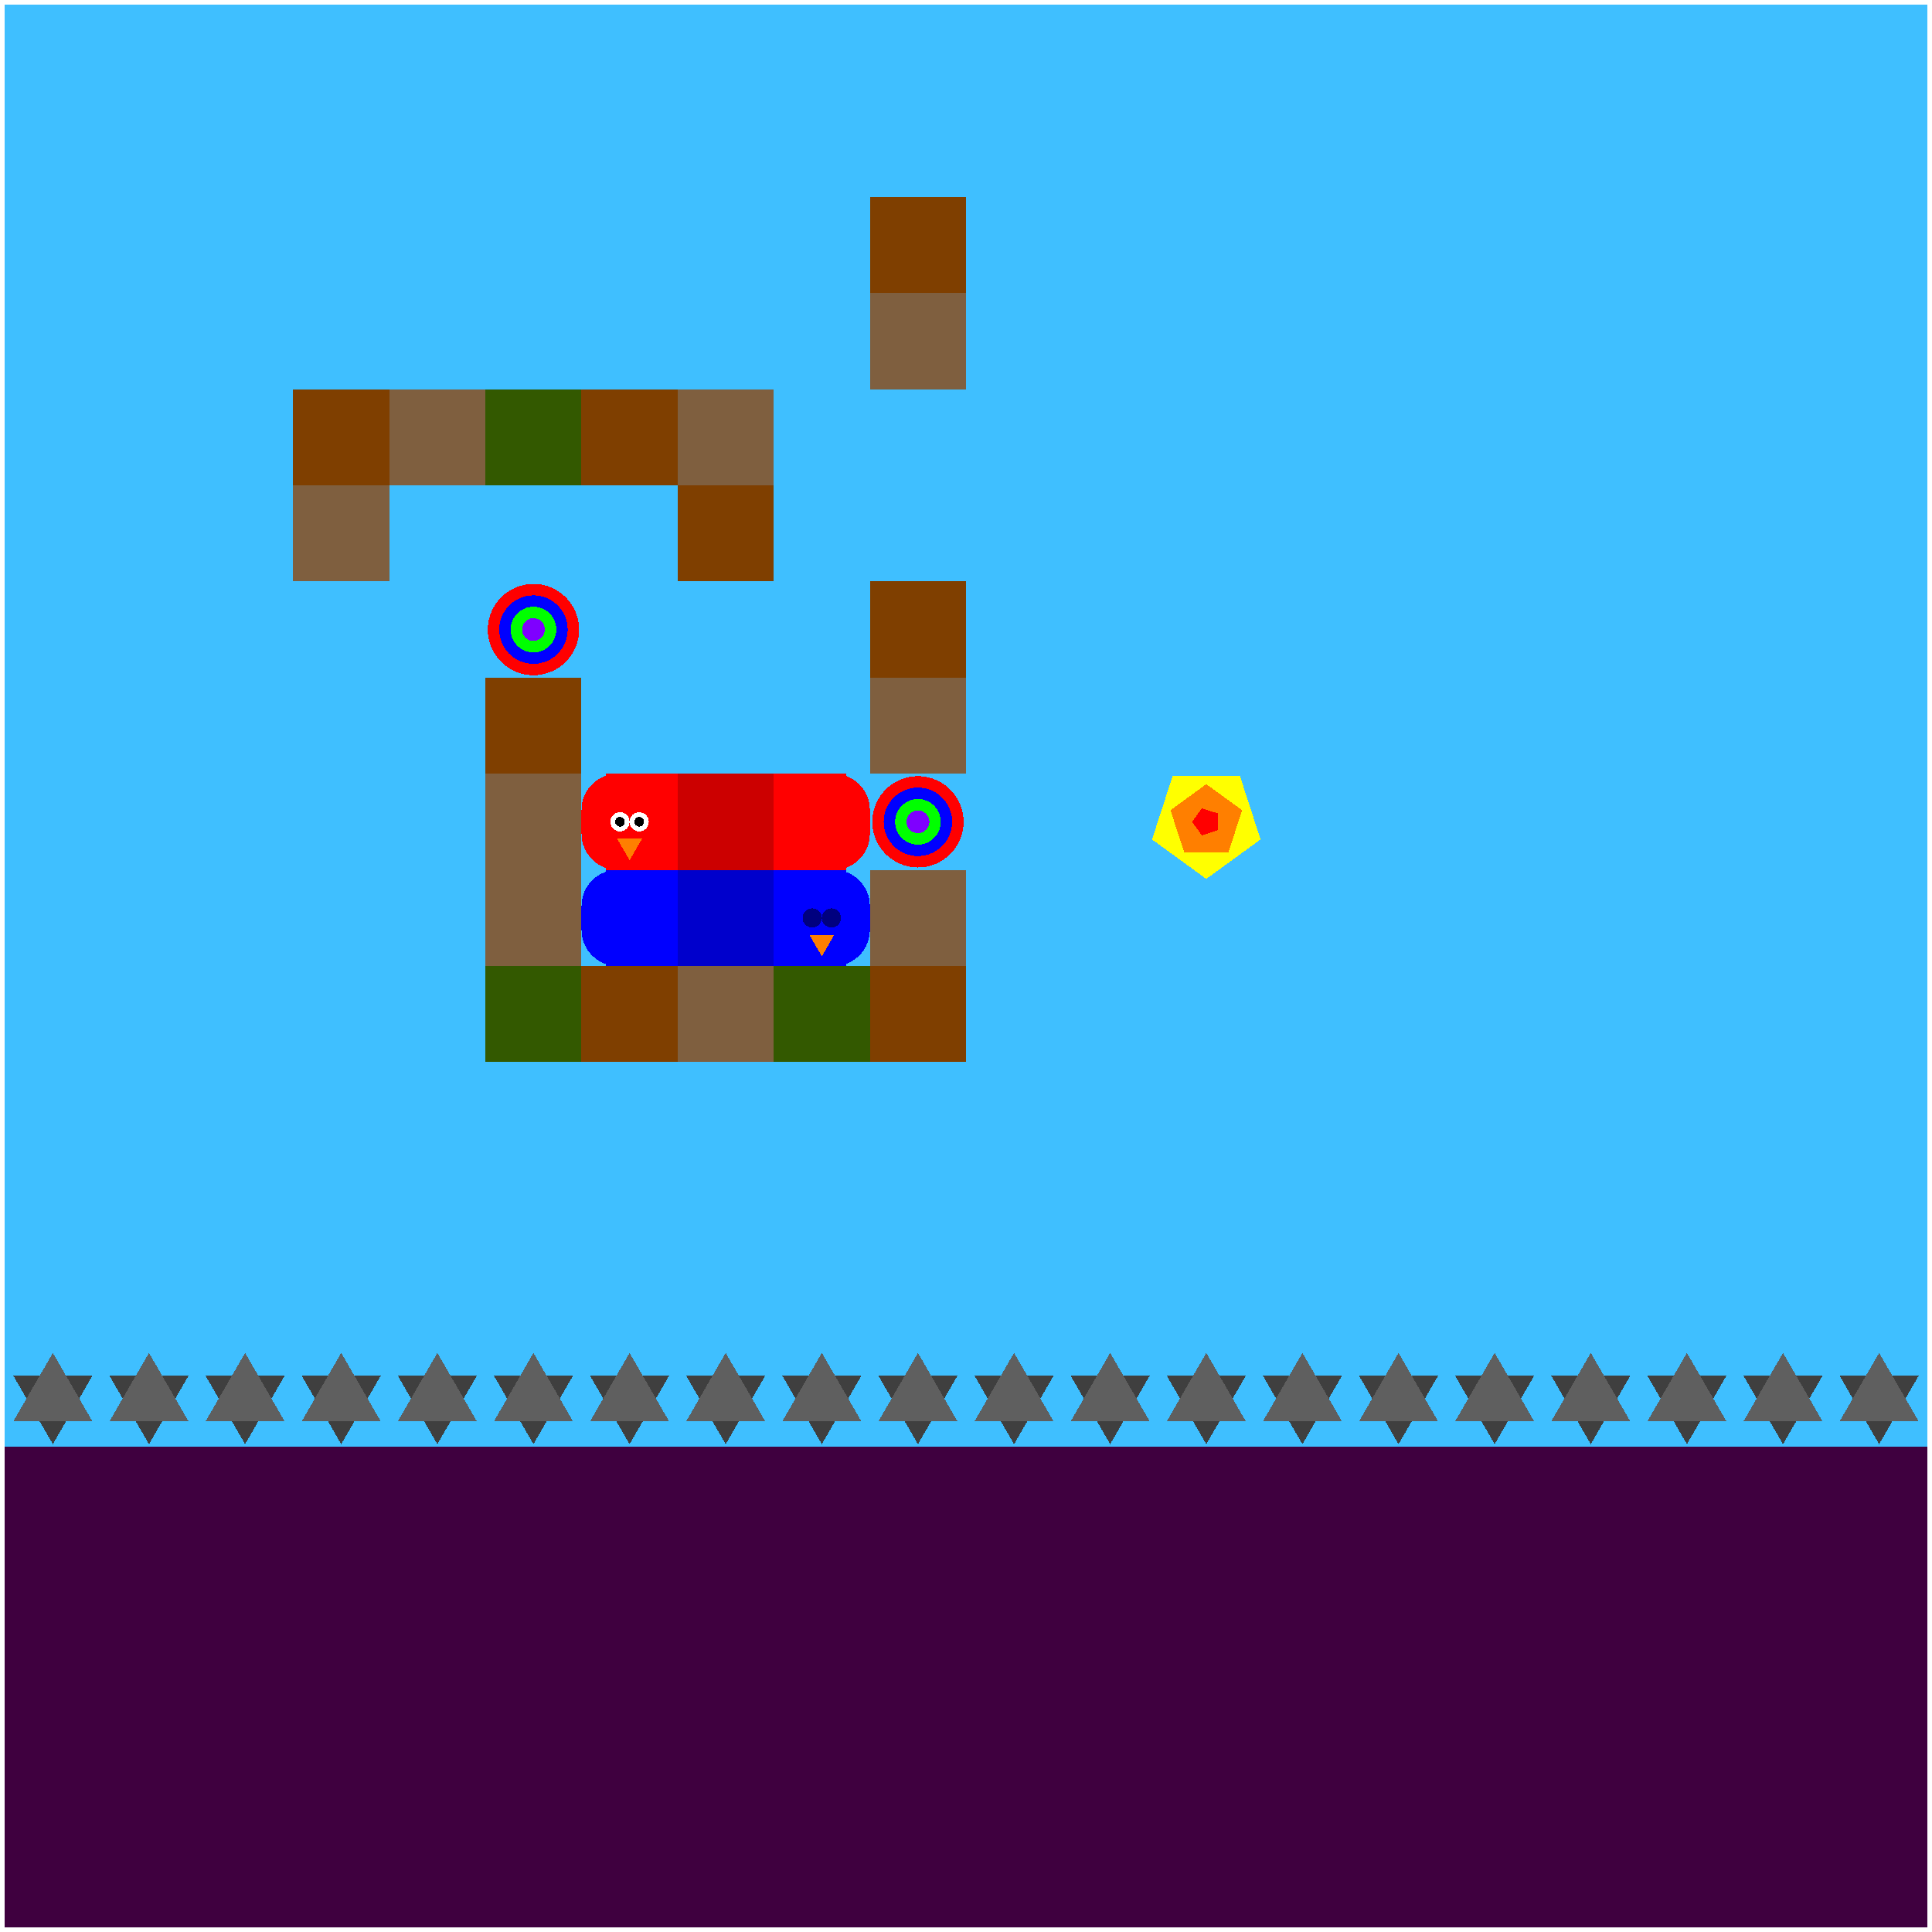
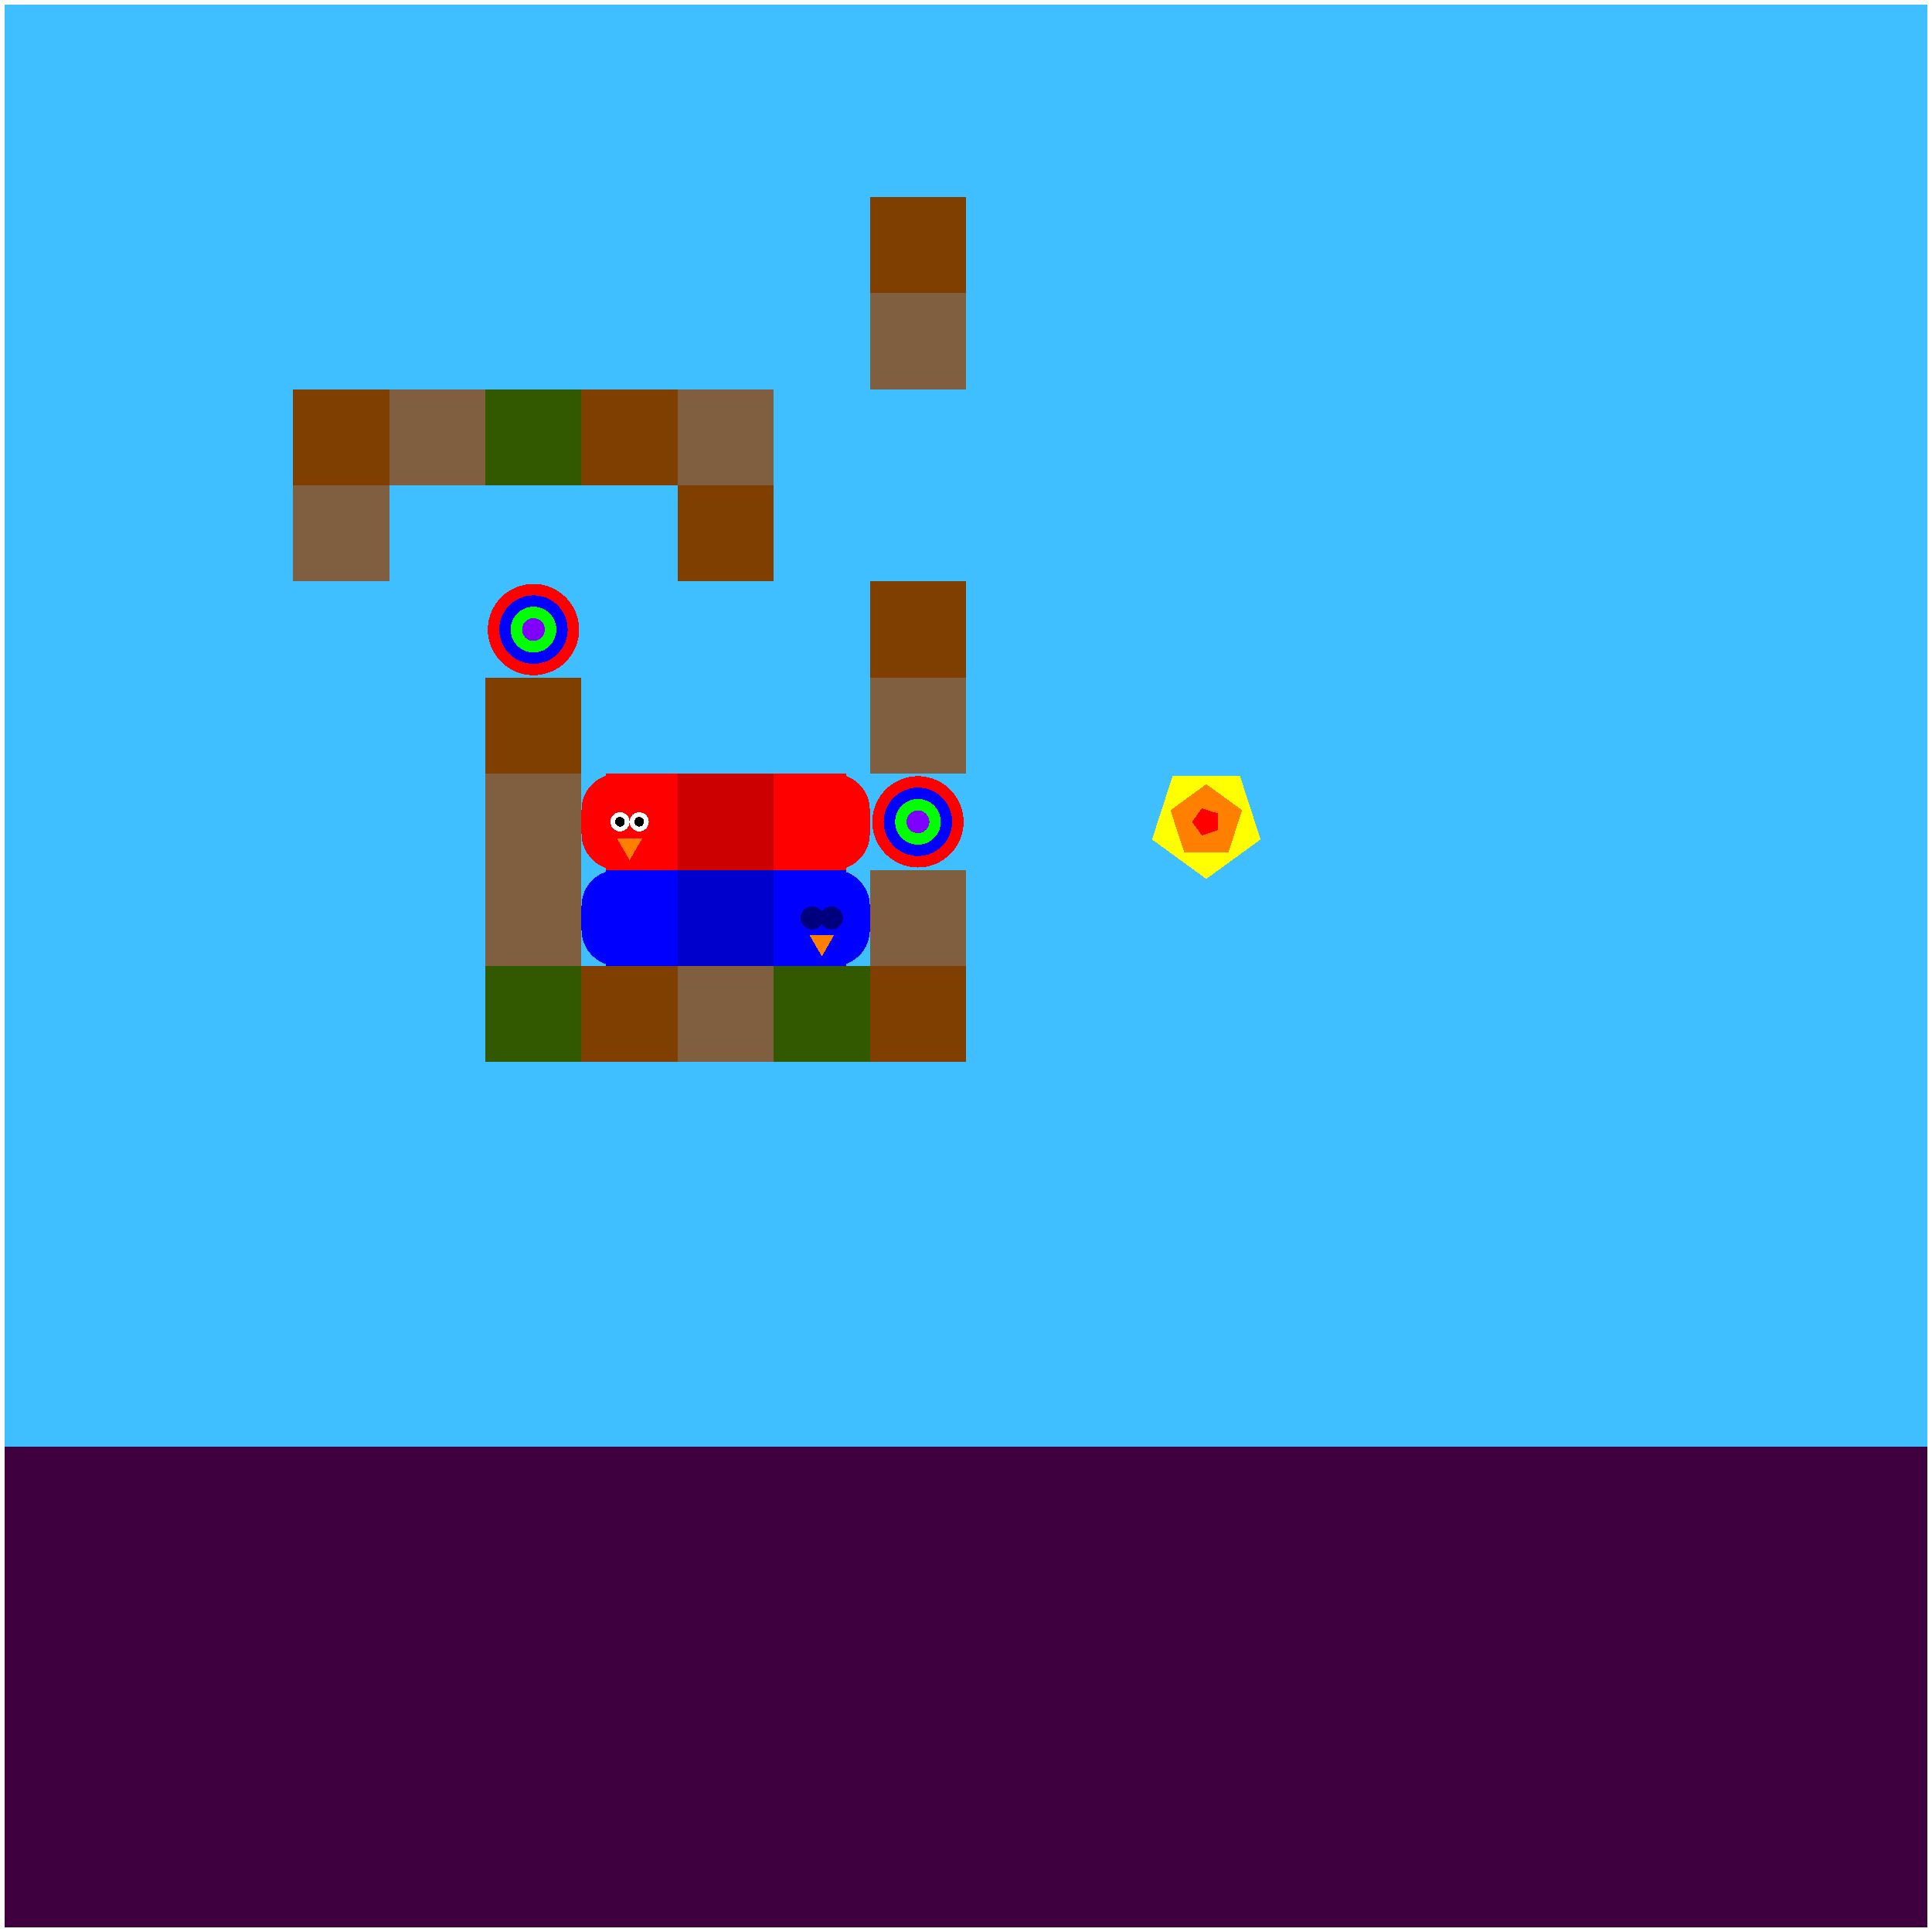
<svg xmlns="http://www.w3.org/2000/svg" version="1.1" width="403" height="403" viewBox="-1 -1 402 402" preserveAspectRatio="none" shape-rendering="crispEdges">
-   <rect x="0" y="0" width="400" height="300" style="fill:rgb(63,191,255);" />
+   <rect x="0" y="0" width="400" height="400" style="fill:rgb(63,191,255);" />
  <rect x="0" y="300" width="400" height="100" style="fill:rgb(63,0,63);" />
-   <polygon points="10,299.5 18.227,285.25 1.773,285.25 10,299.5 " style="fill:rgb(63,63,63)" />
-   <polygon points="18.227,294.75 10,280.5 1.773,294.75 18.227,294.75 " style="fill:rgb(95,95,95)" />
-   <polygon points="30,299.5 38.227,285.25 21.773,285.25 30,299.5 " style="fill:rgb(63,63,63)" />
-   <polygon points="38.227,294.75 30,280.5 21.773,294.75 38.227,294.75 " style="fill:rgb(95,95,95)" />
-   <polygon points="50,299.5 58.227,285.25 41.773,285.25 50,299.5 " style="fill:rgb(63,63,63)" />
-   <polygon points="58.227,294.75 50,280.5 41.773,294.75 58.227,294.75 " style="fill:rgb(95,95,95)" />
  <rect x="60" y="80" width="20" height="20" style="fill:rgb(127,63,0);" />
-   <rect x="60" y="100" width="20" height="20" style="fill:rgb(127,95,63);" />
-   <polygon points="70,299.5 78.227,285.25 61.773,285.25 70,299.5 " style="fill:rgb(63,63,63)" />
-   <polygon points="78.227,294.75 70,280.5 61.773,294.75 78.227,294.75 " style="fill:rgb(95,95,95)" />
-   <rect x="80" y="80" width="20" height="20" style="fill:rgb(127,95,63);" />
-   <polygon points="90,299.5 98.227,285.25 81.773,285.25 90,299.5 " style="fill:rgb(63,63,63)" />
-   <polygon points="98.227,294.75 90,280.5 81.773,294.75 98.227,294.75 " style="fill:rgb(95,95,95)" />
+   <g style="fill:rgb(127,95,63);">
+     <rect x="60" y="100" width="20" height="20" />
+     <rect x="80" y="80" width="20" height="20" />
+   </g>
  <rect x="100" y="80" width="20" height="20" style="fill:rgb(51,89,0);" />
  <circle cx="110" cy="130" r="9.5" style="fill:rgb(255,0,0);stroke-width:1" />
  <circle cx="110" cy="130" r="7.125" style="fill:rgb(0,0,255);stroke-width:1" />
  <circle cx="110" cy="130" r="4.75" style="fill:rgb(0,255,0);stroke-width:1" />
  <circle cx="110" cy="130" r="2.375" style="fill:rgb(127,0,255);stroke-width:1" />
  <rect x="100" y="140" width="20" height="20" style="fill:rgb(127,63,0);" />
  <g style="fill:rgb(127,95,63);">
    <rect x="100" y="160" width="20" height="20" />
    <rect x="100" y="180" width="20" height="20" />
  </g>
  <rect x="100" y="200" width="20" height="20" style="fill:rgb(51,89,0);" />
-   <polygon points="110,299.5 118.227,285.25 101.773,285.25 110,299.5 " style="fill:rgb(63,63,63)" />
-   <polygon points="118.227,294.75 110,280.5 101.773,294.75 118.227,294.75 " style="fill:rgb(95,95,95)" />
  <g style="fill:rgb(127,63,0);">
    <rect x="120" y="80" width="20" height="20" />
    <rect x="120" y="200" width="20" height="20" />
  </g>
-   <polygon points="130,299.5 138.227,285.25 121.773,285.25 130,299.5 " style="fill:rgb(63,63,63)" />
-   <polygon points="138.227,294.75 130,280.5 121.773,294.75 138.227,294.75 " style="fill:rgb(95,95,95)" />
  <rect x="140" y="80" width="20" height="20" style="fill:rgb(127,95,63);" />
  <rect x="140" y="100" width="20" height="20" style="fill:rgb(127,63,0);" />
  <rect x="140" y="200" width="20" height="20" style="fill:rgb(127,95,63);" />
-   <polygon points="150,299.5 158.227,285.25 141.773,285.25 150,299.5 " style="fill:rgb(63,63,63)" />
-   <polygon points="158.227,294.75 150,280.5 141.773,294.75 158.227,294.75 " style="fill:rgb(95,95,95)" />
  <rect x="160" y="200" width="20" height="20" style="fill:rgb(51,89,0);" />
-   <polygon points="170,299.5 178.227,285.25 161.773,285.25 170,299.5 " style="fill:rgb(63,63,63)" />
-   <polygon points="178.227,294.75 170,280.5 161.773,294.75 178.227,294.75 " style="fill:rgb(95,95,95)" />
  <rect x="180" y="40" width="20" height="20" style="fill:rgb(127,63,0);" />
  <rect x="180" y="60" width="20" height="20" style="fill:rgb(127,95,63);" />
  <rect x="180" y="120" width="20" height="20" style="fill:rgb(127,63,0);" />
  <rect x="180" y="140" width="20" height="20" style="fill:rgb(127,95,63);" />
  <circle cx="190" cy="170" r="9.5" style="fill:rgb(255,0,0);stroke-width:1" />
  <circle cx="190" cy="170" r="7.125" style="fill:rgb(0,0,255);stroke-width:1" />
  <circle cx="190" cy="170" r="4.75" style="fill:rgb(0,255,0);stroke-width:1" />
  <circle cx="190" cy="170" r="2.375" style="fill:rgb(127,0,255);stroke-width:1" />
  <rect x="180" y="180" width="20" height="20" style="fill:rgb(127,95,63);" />
  <rect x="180" y="200" width="20" height="20" style="fill:rgb(127,63,0);" />
-   <polygon points="190,299.5 198.227,285.25 181.773,285.25 190,299.5 " style="fill:rgb(63,63,63)" />
-   <polygon points="198.227,294.75 190,280.5 181.773,294.75 198.227,294.75 " style="fill:rgb(95,95,95)" />
-   <polygon points="210,299.5 218.227,285.25 201.773,285.25 210,299.5 " style="fill:rgb(63,63,63)" />
-   <polygon points="218.227,294.75 210,280.5 201.773,294.75 218.227,294.75 " style="fill:rgb(95,95,95)" />
-   <polygon points="230,299.5 238.227,285.25 221.773,285.25 230,299.5 " style="fill:rgb(63,63,63)" />
-   <polygon points="238.227,294.75 230,280.5 221.773,294.75 238.227,294.75 " style="fill:rgb(95,95,95)" />
-   <polygon points="250,179.5 259.035,172.936 255.584,162.314 244.416,162.314 240.965,172.936 250,179.5 " style="fill:rgb(255,255,0)" />
-   <polygon points="253.685,175.073 255.963,168.062 250,163.73 244.037,168.062 246.315,175.073 253.685,175.073 " style="fill:rgb(255,127,0)" />
-   <polygon points="251.921,171.396 251.921,168.604 249.266,167.741 247.625,170 249.266,172.259 251.921,171.396 " style="fill:rgb(255,0,0)" />
-   <polygon points="250,299.5 258.227,285.25 241.773,285.25 250,299.5 " style="fill:rgb(63,63,63)" />
-   <polygon points="258.227,294.75 250,280.5 241.773,294.75 258.227,294.75 " style="fill:rgb(95,95,95)" />
-   <polygon points="270,299.5 278.227,285.25 261.773,285.25 270,299.5 " style="fill:rgb(63,63,63)" />
-   <polygon points="278.227,294.75 270,280.5 261.773,294.75 278.227,294.75 " style="fill:rgb(95,95,95)" />
-   <polygon points="290,299.5 298.227,285.25 281.773,285.25 290,299.5 " style="fill:rgb(63,63,63)" />
-   <polygon points="298.227,294.75 290,280.5 281.773,294.75 298.227,294.75 " style="fill:rgb(95,95,95)" />
-   <polygon points="310,299.5 318.227,285.25 301.773,285.25 310,299.5 " style="fill:rgb(63,63,63)" />
-   <polygon points="318.227,294.75 310,280.5 301.773,294.75 318.227,294.75 " style="fill:rgb(95,95,95)" />
-   <polygon points="330,299.5 338.227,285.25 321.773,285.25 330,299.5 " style="fill:rgb(63,63,63)" />
-   <polygon points="338.227,294.75 330,280.5 321.773,294.75 338.227,294.75 " style="fill:rgb(95,95,95)" />
-   <polygon points="350,299.5 358.227,285.25 341.773,285.25 350,299.5 " style="fill:rgb(63,63,63)" />
-   <polygon points="358.227,294.75 350,280.5 341.773,294.75 358.227,294.75 " style="fill:rgb(95,95,95)" />
-   <polygon points="370,299.5 378.227,285.25 361.773,285.25 370,299.5 " style="fill:rgb(63,63,63)" />
-   <polygon points="378.227,294.75 370,280.5 361.773,294.75 378.227,294.75 " style="fill:rgb(95,95,95)" />
-   <polygon points="390,299.5 398.227,285.25 381.773,285.25 390,299.5 " style="fill:rgb(63,63,63)" />
-   <polygon points="398.227,294.75 390,280.5 381.773,294.75 398.227,294.75 " style="fill:rgb(95,95,95)" />
-   <polygon points="250,181.875 261.294,173.67 256.98,160.393 243.02,160.393 238.706,173.67 250,181.875 " style="fill:rgb(255,255,0)" />
-   <polygon points="254.607,176.341 257.454,167.578 250,162.162 242.546,167.578 245.393,176.341 254.607,176.341 " style="fill:rgb(255,127,0)" />
-   <polygon points="252.402,171.745 252.402,168.255 249.083,167.177 247.031,170 249.083,172.823 252.402,171.745 " style="fill:rgb(255,0,0)" />
-   <g style="fill:rgb(255,0,0);">
-     <rect x="120" y="167.5" width="20" height="5" />
-     <rect x="127.5" y="160" width="5" height="20" />
-   </g>
-   <circle cx="127.5" cy="167.5" r="7.5" style="fill:rgb(255,0,0);stroke-width:1" />
-   <circle cx="127.5" cy="172.5" r="7.5" style="fill:rgb(255,0,0);stroke-width:1" />
-   <g style="fill:rgb(255,0,0);">
-     <rect x="125" y="160" width="15" height="15" />
-     <rect x="125" y="165" width="15" height="15" />
-   </g>
-   <circle cx="132" cy="170" r="2" style="fill:rgb(255,255,255);stroke-width:1" />
-   <circle cx="132" cy="170" r="1" style="fill:rgb(0,0,0);stroke-width:1" />
-   <circle cx="128" cy="170" r="2" style="fill:rgb(255,255,255);stroke-width:1" />
-   <circle cx="128" cy="170" r="1" style="fill:rgb(0,0,0);stroke-width:1" />
-   <polygon points="127.402,173.5 130,178 132.598,173.5 127.402,173.5 " style="fill:rgb(255,127,0)" />
  <g style="fill:rgb(204,0,0);">
    <rect x="140" y="167.5" width="20" height="5" />
    <rect x="147.5" y="160" width="5" height="20" />
    <rect x="140" y="160" width="15" height="15" />
    <rect x="140" y="165" width="15" height="15" />
    <rect x="145" y="160" width="15" height="15" />
    <rect x="145" y="165" width="15" height="15" />
  </g>
  <g style="fill:rgb(255,0,0);">
    <rect x="160" y="167.5" width="20" height="5" />
    <rect x="167.5" y="160" width="5" height="20" />
    <rect x="160" y="160" width="15" height="15" />
    <rect x="160" y="165" width="15" height="15" />
  </g>
  <circle cx="172.5" cy="167.5" r="7.5" style="fill:rgb(255,0,0);stroke-width:1" />
  <circle cx="172.5" cy="172.5" r="7.5" style="fill:rgb(255,0,0);stroke-width:1" />
-   <g style="fill:rgb(0,0,255);">
-     <rect x="160" y="187.5" width="20" height="5" />
-     <rect x="167.5" y="180" width="5" height="20" />
-     <rect x="160" y="180" width="15" height="15" />
-     <rect x="160" y="185" width="15" height="15" />
+   <g style="fill:rgb(255,0,0);">
+     <rect x="120" y="167.5" width="20" height="5" />
+     <rect x="127.5" y="160" width="5" height="20" />
  </g>
-   <circle cx="172.5" cy="187.5" r="7.5" style="fill:rgb(0,0,255);stroke-width:1" />
-   <circle cx="172.5" cy="192.5" r="7.5" style="fill:rgb(0,0,255);stroke-width:1" />
-   <circle cx="172" cy="190" r="2" style="fill:rgb(0,0,127);stroke-width:1" />
-   <circle cx="168" cy="190" r="2" style="fill:rgb(0,0,127);stroke-width:1" />
-   <polygon points="167.402,193.5 170,198 172.598,193.5 167.402,193.5 " style="fill:rgb(255,127,0)" />
+   <circle cx="127.5" cy="167.5" r="7.5" style="fill:rgb(255,0,0);stroke-width:1" />
+   <circle cx="127.5" cy="172.5" r="7.5" style="fill:rgb(255,0,0);stroke-width:1" />
+   <g style="fill:rgb(255,0,0);">
+     <rect x="125" y="160" width="15" height="15" />
+     <rect x="125" y="165" width="15" height="15" />
+   </g>
+   <circle cx="132" cy="170" r="2" style="fill:rgb(255,255,255);stroke-width:1" />
+   <circle cx="128" cy="170" r="2" style="fill:rgb(255,255,255);stroke-width:1" />
+   <circle cx="132" cy="170" r="1" style="fill:rgb(0,0,0);stroke-width:1" />
+   <circle cx="128" cy="170" r="1" style="fill:rgb(0,0,0);stroke-width:1" />
+   <polygon points="127.402,173.5 130,178 132.598,173.5 127.402,173.5 " style="fill:rgb(255,127,0)" />
  <g style="fill:rgb(0,0,204);">
    <rect x="140" y="187.5" width="20" height="5" />
    <rect x="147.5" y="180" width="5" height="20" />
    <rect x="140" y="180" width="15" height="15" />
    <rect x="140" y="185" width="15" height="15" />
    <rect x="145" y="180" width="15" height="15" />
    <rect x="145" y="185" width="15" height="15" />
  </g>
  <g style="fill:rgb(0,0,255);">
    <rect x="120" y="187.5" width="20" height="5" />
    <rect x="127.5" y="180" width="5" height="20" />
  </g>
  <circle cx="127.5" cy="187.5" r="7.5" style="fill:rgb(0,0,255);stroke-width:1" />
  <circle cx="127.5" cy="192.5" r="7.5" style="fill:rgb(0,0,255);stroke-width:1" />
  <g style="fill:rgb(0,0,255);">
    <rect x="125" y="180" width="15" height="15" />
    <rect x="125" y="185" width="15" height="15" />
+     <rect x="160" y="187.5" width="20" height="5" />
+     <rect x="167.5" y="180" width="5" height="20" />
+     <rect x="160" y="180" width="15" height="15" />
+     <rect x="160" y="185" width="15" height="15" />
  </g>
+   <circle cx="172.5" cy="187.5" r="7.5" style="fill:rgb(0,0,255);stroke-width:1" />
+   <circle cx="172.5" cy="192.5" r="7.5" style="fill:rgb(0,0,255);stroke-width:1" />
+   <circle cx="172" cy="190" r="2.4" style="fill:rgb(0,0,127);stroke-width:1" />
+   <circle cx="168" cy="190" r="2.4" style="fill:rgb(0,0,127);stroke-width:1" />
+   <polygon points="167.402,193.5 170,198 172.598,193.5 167.402,193.5 " style="fill:rgb(255,127,0)" />
+   <polygon points="250,181.875 261.294,173.67 256.98,160.393 243.02,160.393 238.706,173.67 250,181.875 " style="fill:rgb(255,255,0)" />
+   <polygon points="254.607,176.341 257.454,167.578 250,162.162 242.546,167.578 245.393,176.341 254.607,176.341 " style="fill:rgb(255,127,0)" />
+   <polygon points="252.402,171.745 252.402,168.255 249.083,167.177 247.031,170 249.083,172.823 252.402,171.745 " style="fill:rgb(255,0,0)" />
</svg>
